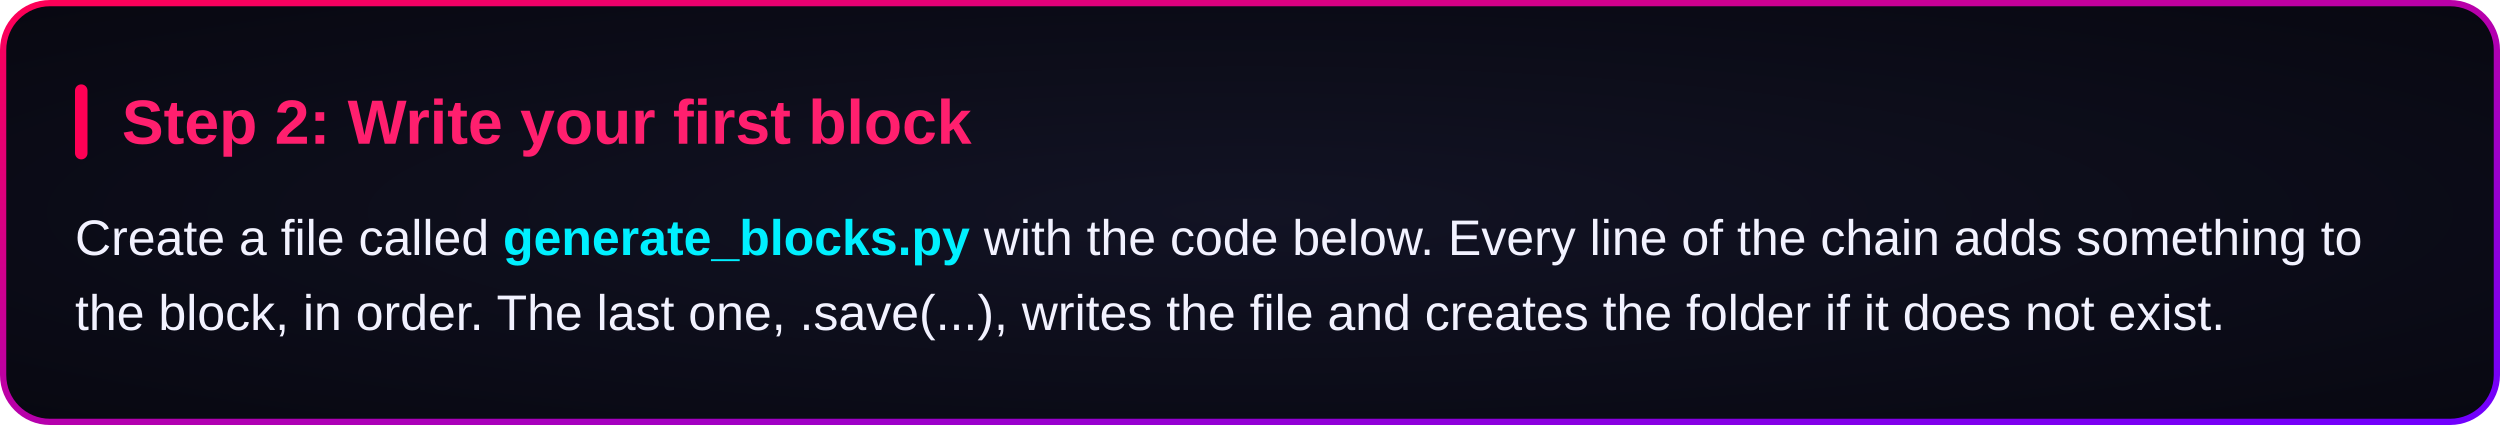
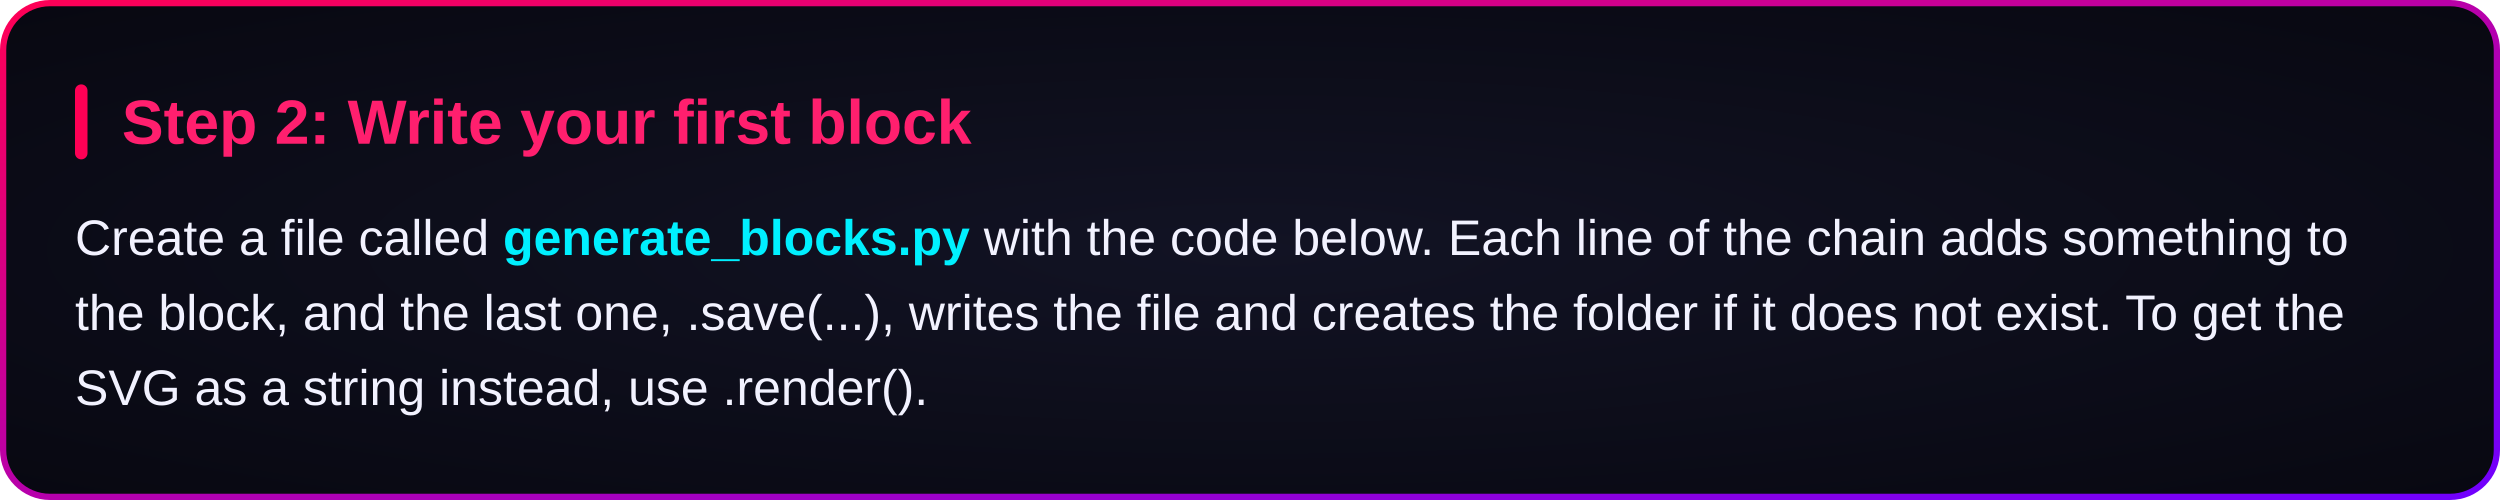
- <svg xmlns="http://www.w3.org/2000/svg" width="800" height="136" viewBox="0 0 800 136">
+ <svg xmlns="http://www.w3.org/2000/svg" width="800" height="160" viewBox="0 0 800 160">
  <style>
@keyframes fadein-ac8a6a58 {
0% { opacity: 0; transform: translate(0px, 0px) rotate(0deg) scale(1, 1); } 100% { opacity: 1; transform: translate(0px, 0px) rotate(0deg) scale(1, 1); }
}
.fadein-ac8a6a58 {
  animation: fadein-ac8a6a58 0.8s ease-out 0s 1 both;
  transform-box: fill-box;
  transform-origin: center;
}
@media (prefers-reduced-motion: reduce) {
  .fadein-ac8a6a58 { animation: none; }
}
</style>
  <g transform="translate(0 0)">
    <g class="fadein-ac8a6a58">
      <defs>
        <radialGradient id="background" cx="0.5" cy="0.5" r="0.7">
          <stop offset="0" stop-color="#121324" />
          <stop offset="1" stop-color="#080811" />
        </radialGradient>
        <linearGradient id="border" x1="0" y1="0" x2="1" y2="1">
          <stop offset="0" stop-color="#FF0055" />
          <stop offset="1" stop-color="#7000FF" />
        </linearGradient>
      </defs>
-       <rect x="1" y="1" width="798" height="134" rx="15" fill="url(#background)" stroke="none" stroke-width="2" />
-       <rect x="1" y="1" width="798" height="134" rx="15" fill="none" stroke="url(#border)" stroke-width="2" />
+       <rect x="1" y="1" width="798" height="158" rx="15" fill="url(#background)" stroke="none" stroke-width="2" />
+       <rect x="1" y="1" width="798" height="158" rx="15" fill="none" stroke="url(#border)" stroke-width="2" />
      <g font-family="Arial, Helvetica, sans-serif">
        <rect x="24.0" y="27.0" width="4" height="24.0" rx="2" fill="#FF0055" />
        <text x="39.0" y="46.0" font-size="20" fill="#FF1F6E" font-weight="700">Step 2: Write your first block</text>
-         <text x="24.0" y="81.6" font-size="16" fill="#F2F2FF">Create a file called <tspan fill="#00F0FF" font-weight="700">generate_blocks.py</tspan> with the code below. Every line of the chain adds something to</text>
-         <text x="24.0" y="105.6" font-size="16" fill="#F2F2FF">the block, in order. The last one, .save(...), writes the file and creates the folder if it does not exist.</text>
+         <text x="24.0" y="81.6" font-size="16" fill="#F2F2FF">Create a file called <tspan fill="#00F0FF" font-weight="700">generate_blocks.py</tspan> with the code below. Each line of the chain adds something to</text>
+         <text x="24.0" y="105.6" font-size="16" fill="#F2F2FF">the block, and the last one, .save(...), writes the file and creates the folder if it does not exist. To get the</text>
+         <text x="24.0" y="129.6" font-size="16" fill="#F2F2FF">SVG as a string instead, use .render().</text>
      </g>
    </g>
  </g>
</svg>
